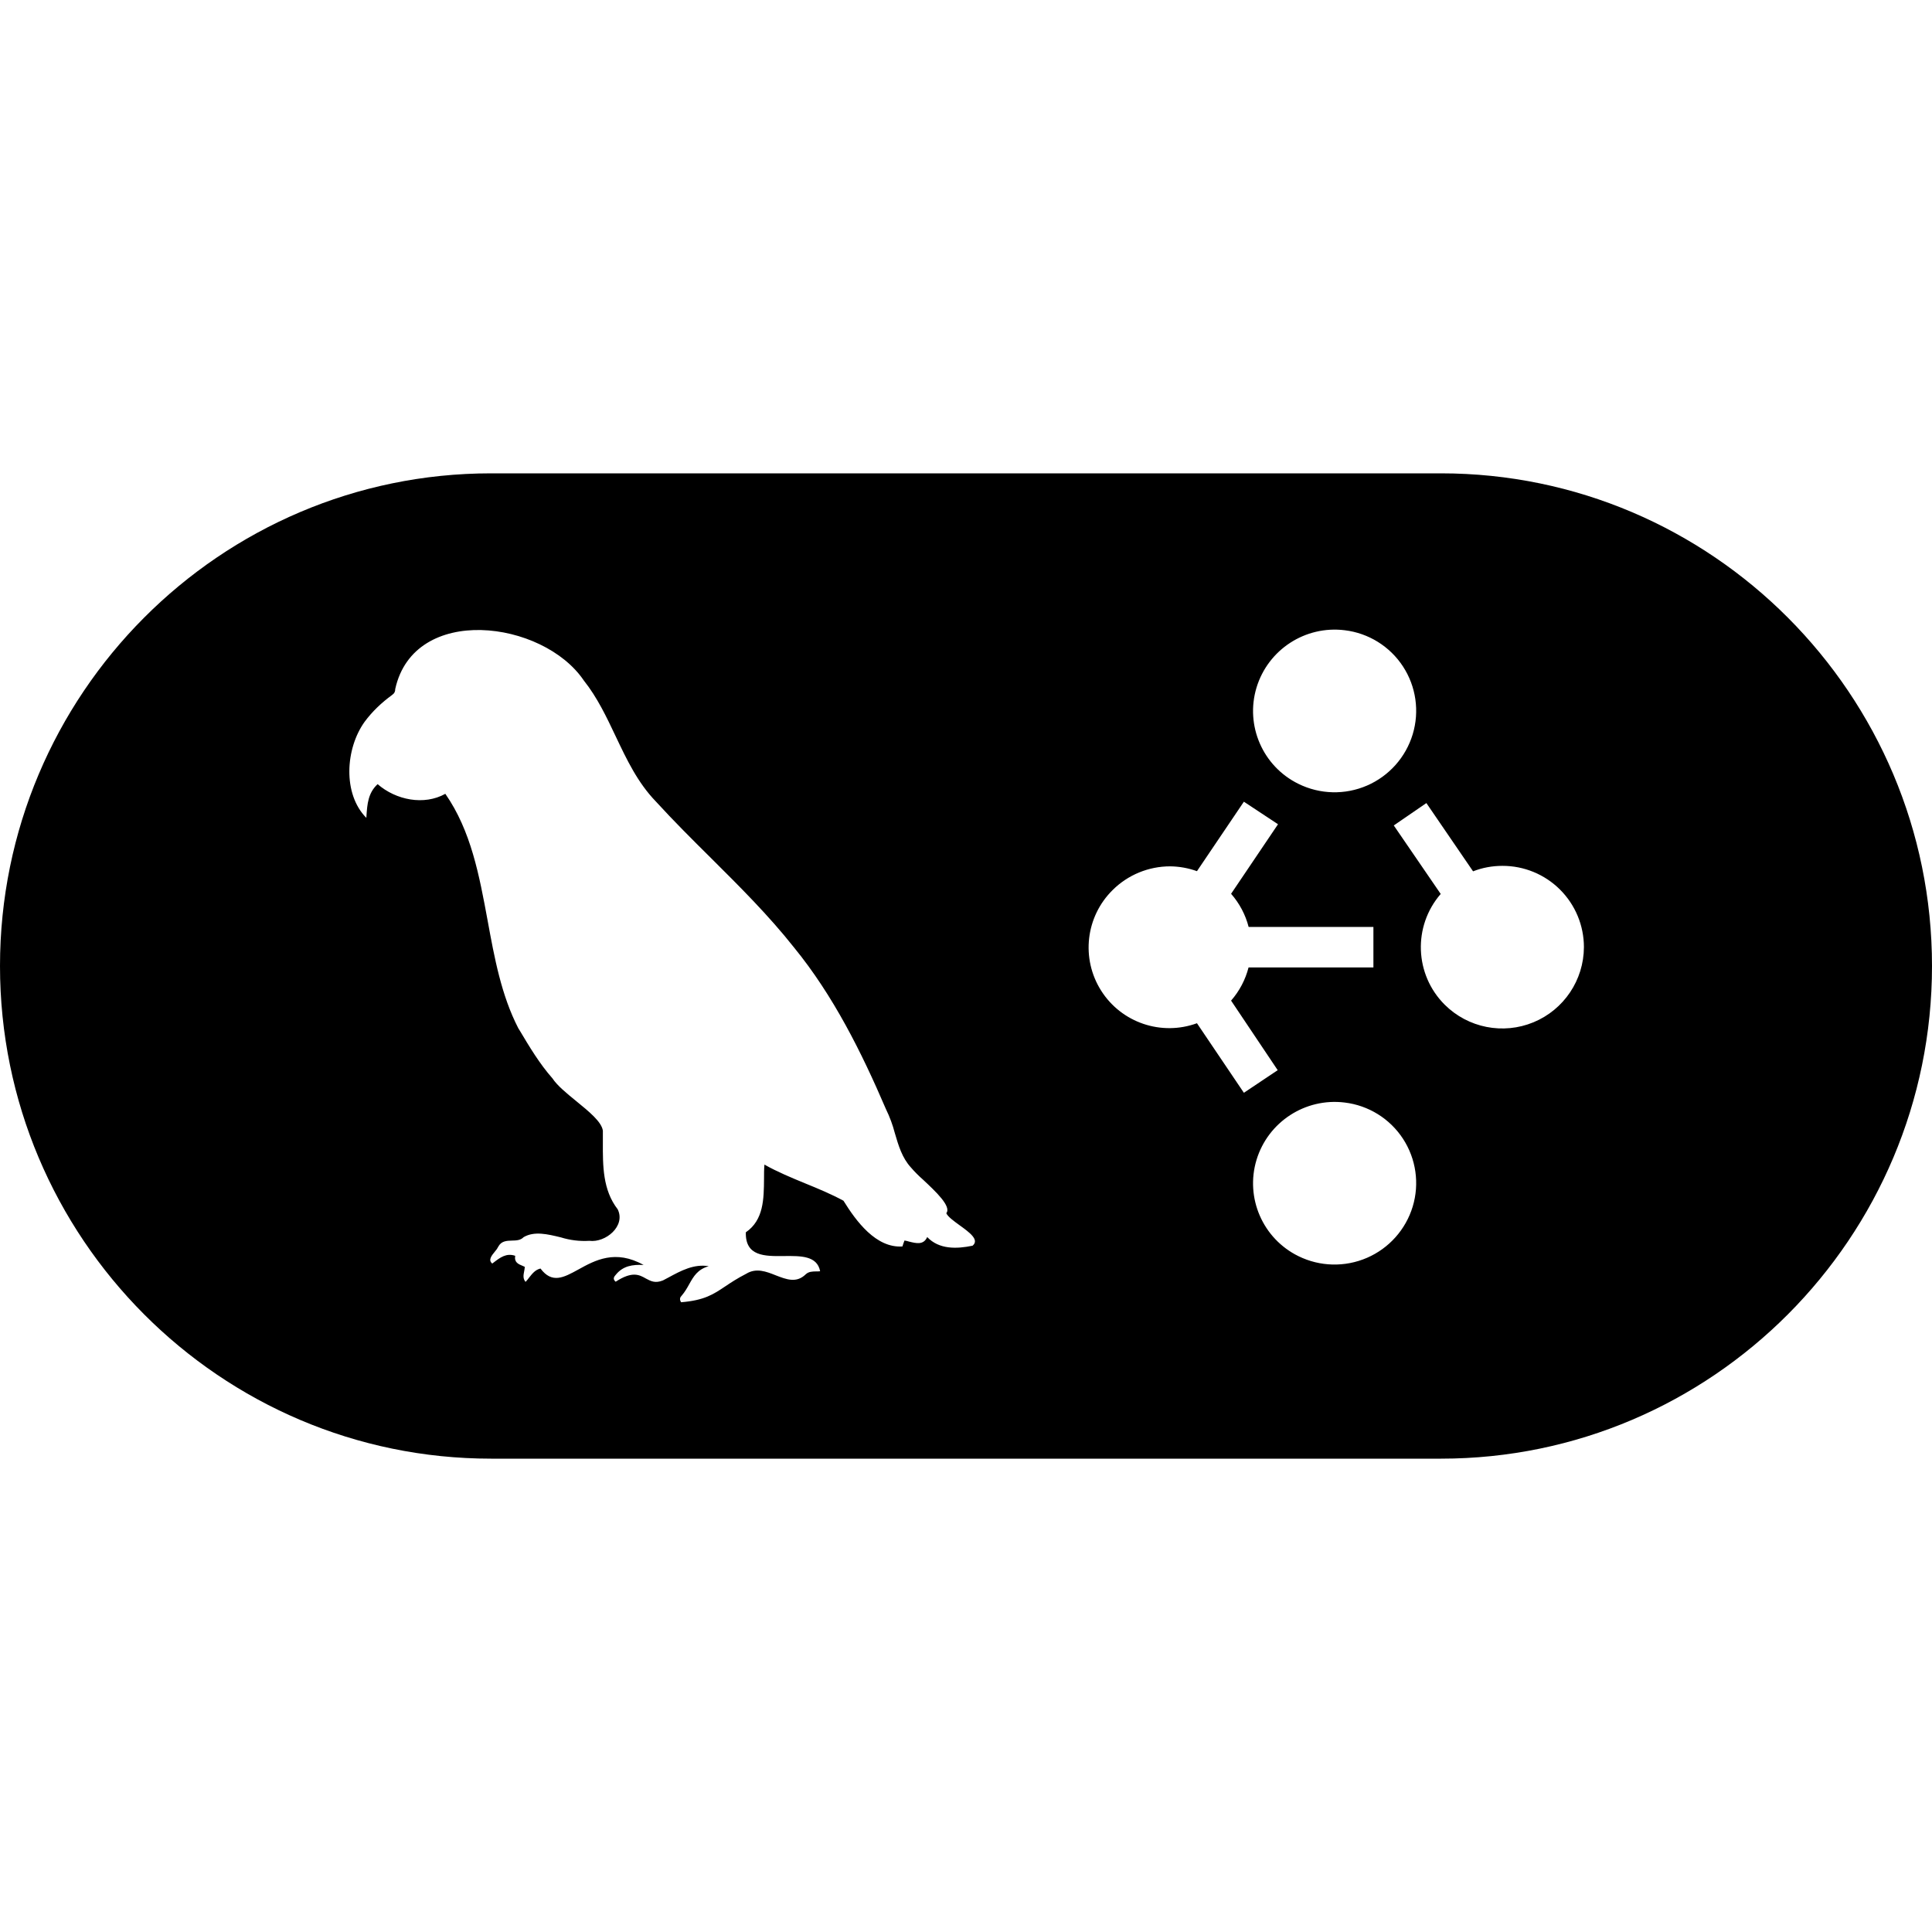
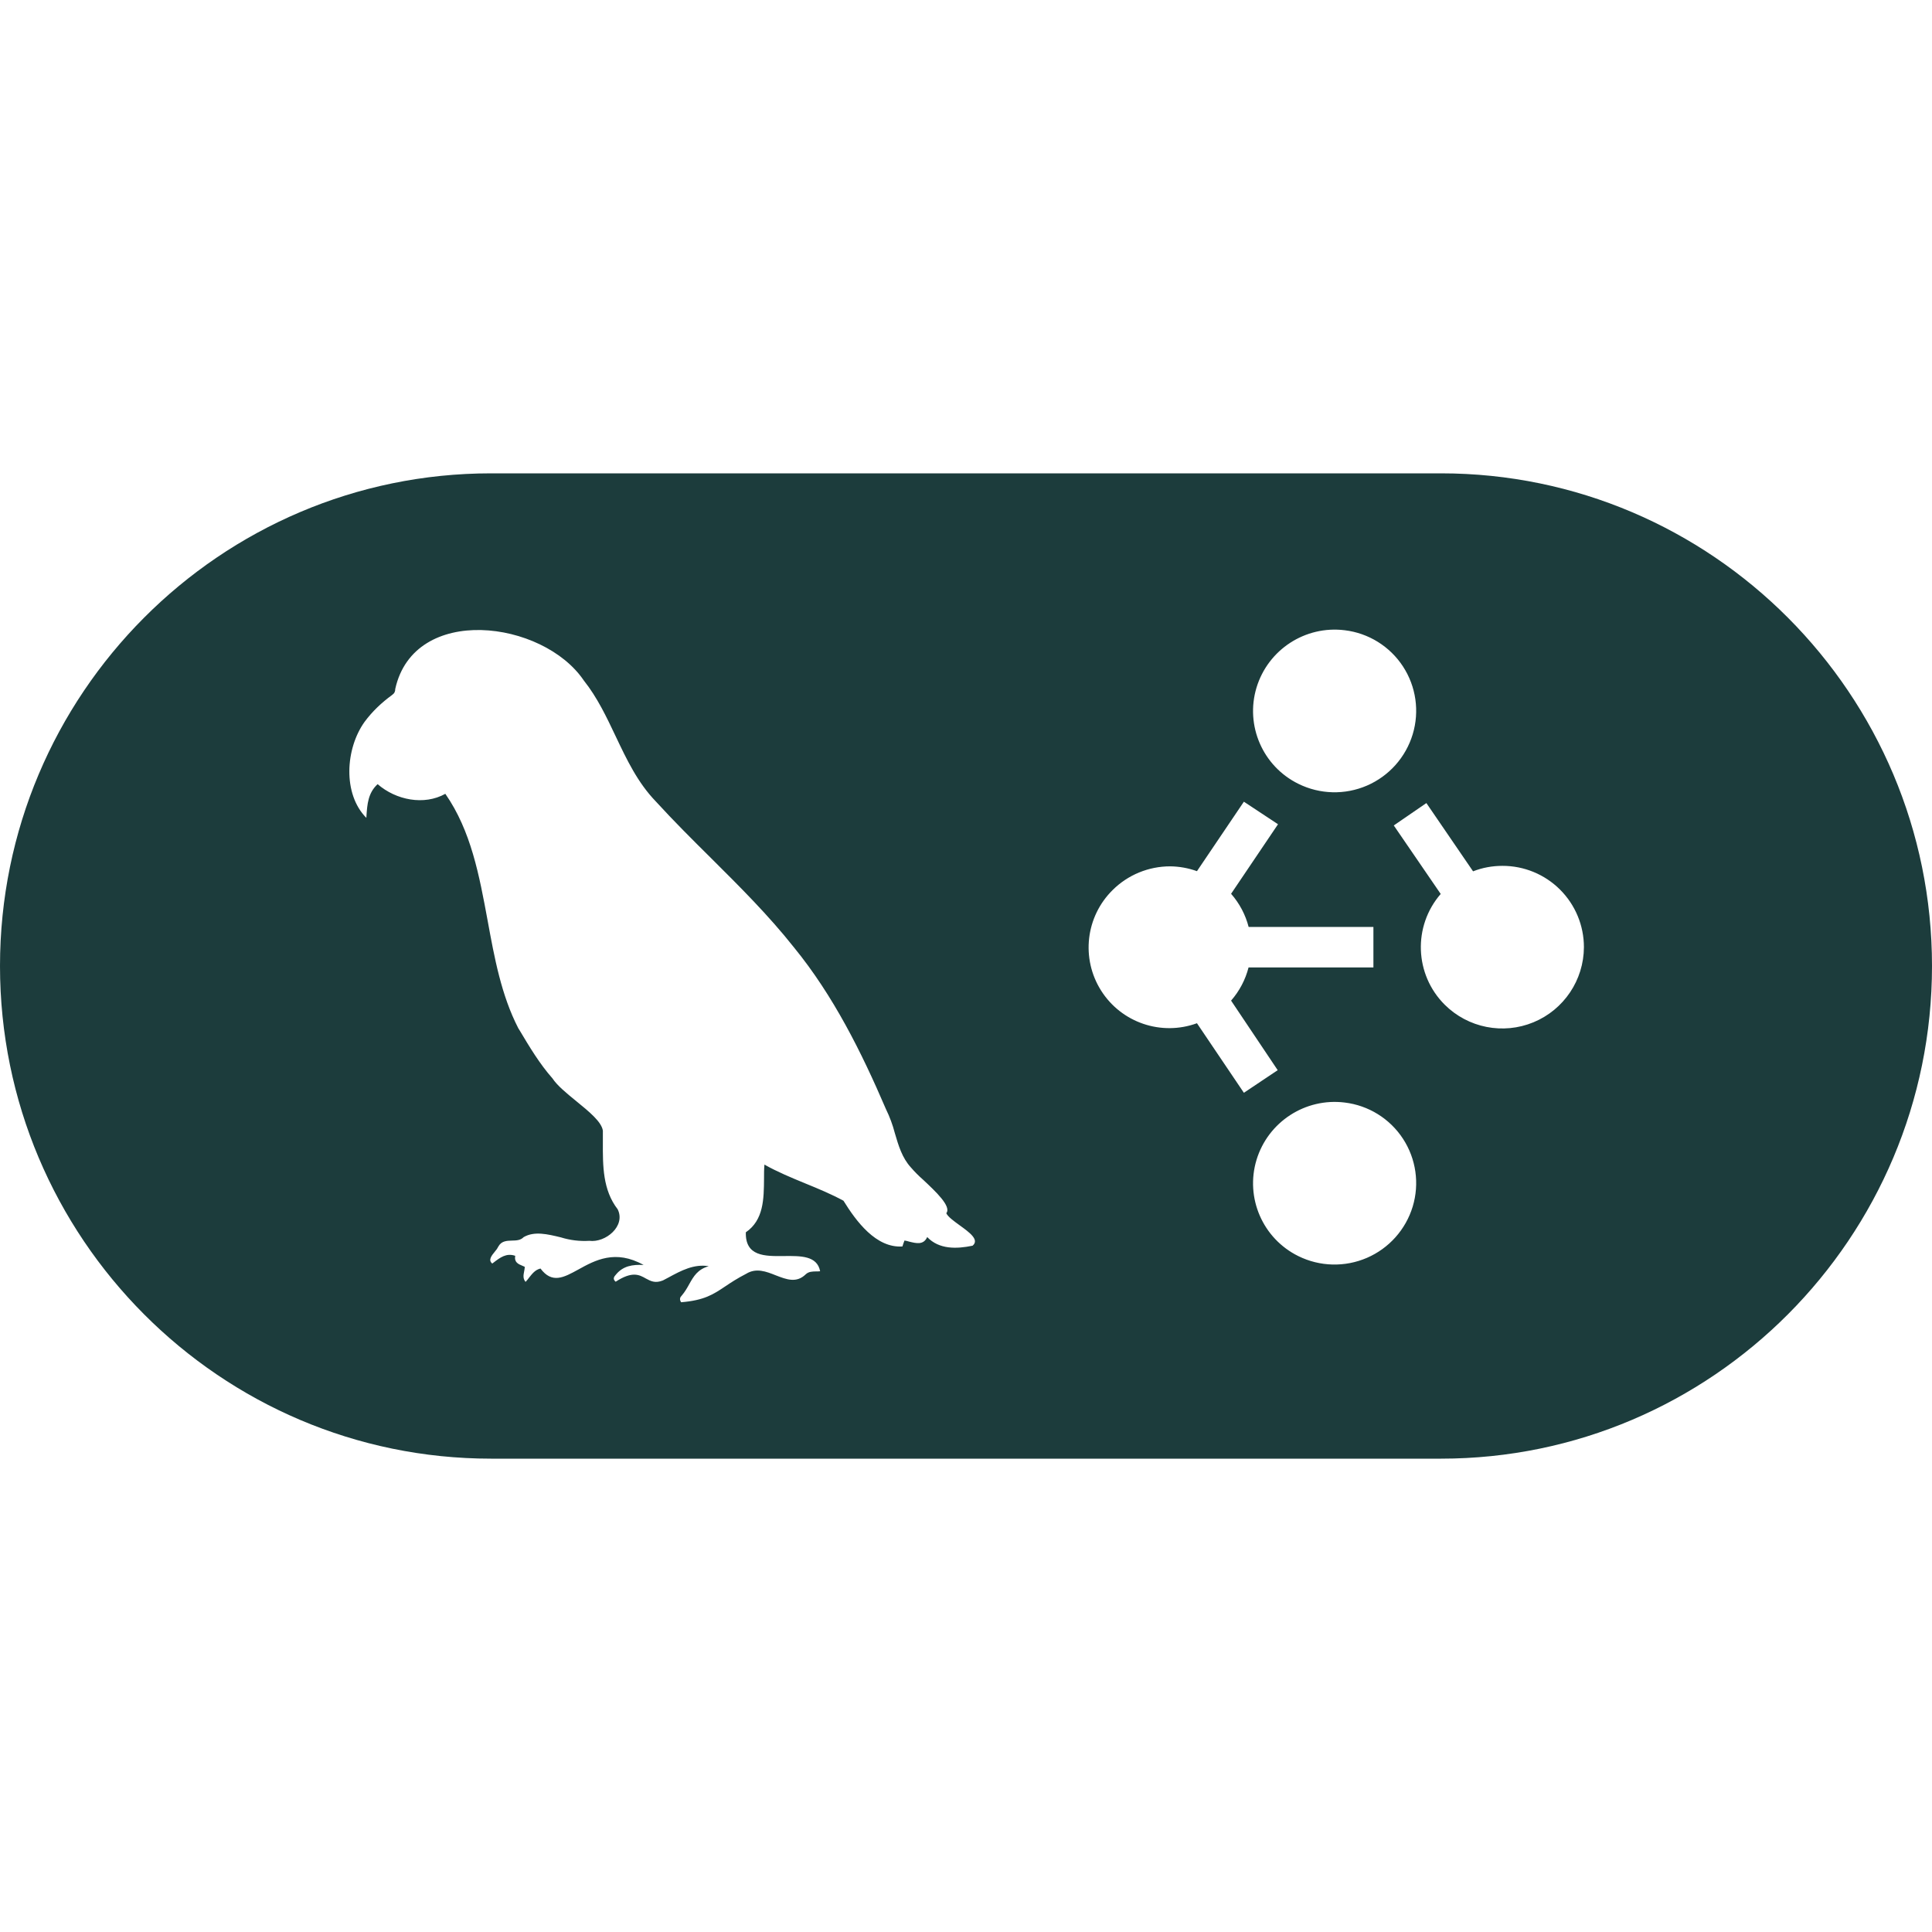
- <svg xmlns="http://www.w3.org/2000/svg" role="img" viewBox="0 0 24 24">
+ <svg xmlns="http://www.w3.org/2000/svg" fill="#1C3C3C" role="img" viewBox="0 0 24 24">
  <path d="M6.099 5.88H17.9C21.264 5.88 24 8.625 24 12s-2.736 6.12-6.099 6.12H6.1C2.736 18.12 0 15.375 0 12s2.736-6.12 6.099-6.12Zm5.419 9.487c.148.156.367.148.561.108h.002c.09-.073-.038-.166-.16-.254-.074-.054-.145-.105-.166-.15.068-.083-.132-.27-.289-.417a1.539 1.539 0 0 1-.15-.151c-.11-.12-.155-.273-.2-.427a1.575 1.575 0 0 0-.11-.297c-.304-.708-.653-1.41-1.143-2.01-.315-.398-.674-.755-1.033-1.112-.232-.23-.463-.46-.683-.701-.226-.234-.362-.521-.499-.81-.114-.24-.228-.482-.396-.693-.507-.75-2.107-.955-2.342.105 0 .033-.01.054-.039.075-.13.095-.245.203-.342.334-.238.332-.274.895.022 1.193l.001-.02c.01-.15.02-.29.139-.399.228.198.576.268.841.12.32.46.422 1.015.525 1.572.085.464.17.93.382 1.341l.014.022c.124.208.25.419.41.6.059.09.178.187.297.284.157.128.314.256.329.366v.146c-.001.29-.002.59.184.83.103.208-.15.418-.352.392a.989.989 0 0 1-.354-.043c-.165-.04-.329-.08-.462-.003-.038.04-.091.042-.145.043-.064.002-.129.004-.167.07a.29.29 0 0 1-.045.066c-.042.051-.087.107-.033.149l.015-.011c.082-.063.16-.123.27-.085-.014.082.039.103.092.125l.027.012a.357.357 0 0 1-.008.057c-.009.046-.017.09.018.13a.605.605 0 0 0 .046-.056c.037-.046.073-.094.139-.11.144.192.289.112.471.012.206-.114.459-.253.81-.056-.135-.007-.255.01-.345.121-.023.025-.042.054-.002.087.207-.135.294-.086.375-.04.06.032.115.063.212.024l.07-.037c.155-.084.314-.17.499-.14-.139.04-.188.127-.242.223-.026.047-.054.097-.094.143-.021.021-.03.046-.007.082.29-.024.4-.098.548-.197.07-.047.15-.1.261-.157.124-.076.248-.028.368.02.13.05.255.1.371-.013.037-.035.083-.035.129-.036.016 0 .033 0 .05-.002-.037-.194-.24-.191-.448-.189-.24.003-.483.005-.475-.295.222-.152.224-.415.226-.665 0-.06 0-.119.005-.176.163.092.336.163.508.234.162.066.323.133.474.215.157.254.404.59.732.568.008-.026.016-.048.026-.074.019.003.039.008.059.014.086.021.178.045.223-.057zm6.429-2.886a1.014 1.014 0 0 0 1.729-.715 1.01 1.01 0 0 0-1.013-1.01c-.126 0-.25.023-.364.068l-.58-.848-.405.278.583.851a1.009 1.009 0 0 0 .05 1.376zm-1.818-2.744a1.014 1.014 0 0 0 1.42-.615 1.008 1.008 0 0 0-.845-1.293 1.015 1.015 0 0 0-1.095.712 1.008 1.008 0 0 0 .52 1.196zm0 5.867a1.015 1.015 0 0 0 1.42-.615 1.008 1.008 0 0 0-.845-1.293 1.015 1.015 0 0 0-1.095.712 1.008 1.008 0 0 0 .52 1.196zm.932-3.586v-.503h-1.55a1.003 1.003 0 0 0-.218-.412l.583-.864-.424-.28-.583.863a1.014 1.014 0 0 0-.333-.06c-.268 0-.525.106-.714.294a1.002 1.002 0 0 0 1.047 1.655l.583.864.42-.281-.579-.864c.104-.119.178-.26.217-.412z" />
</svg>
